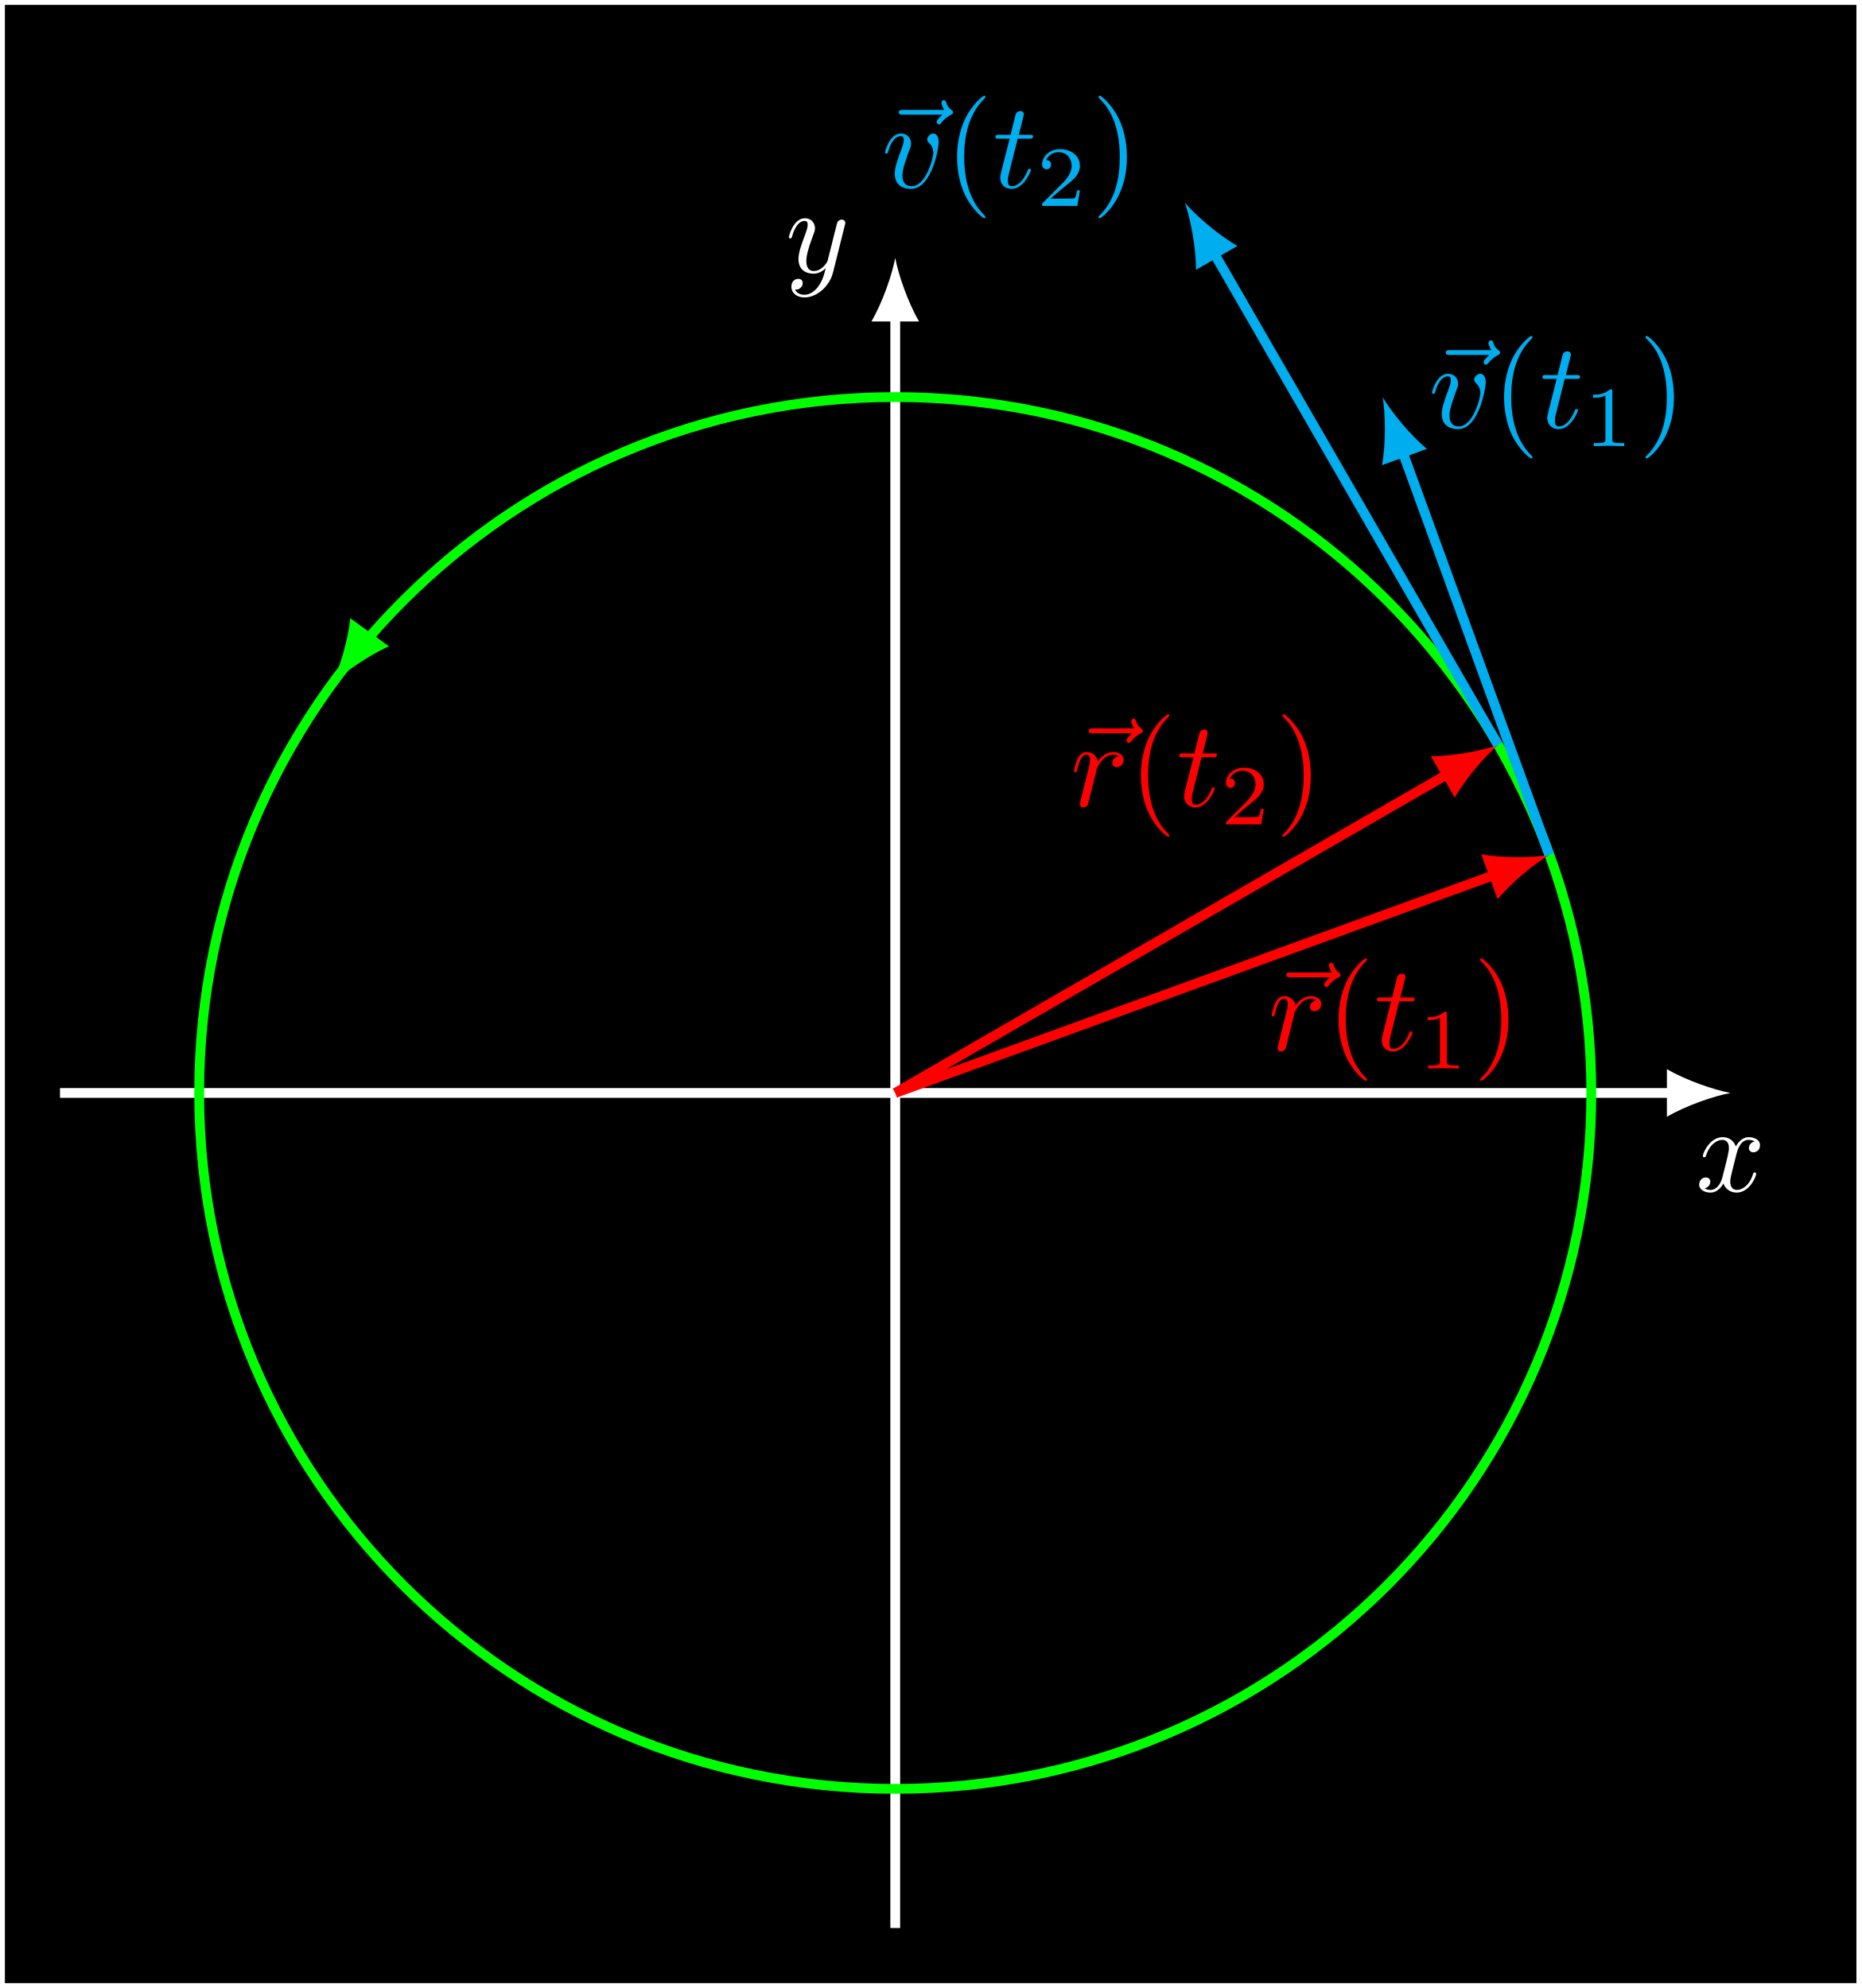
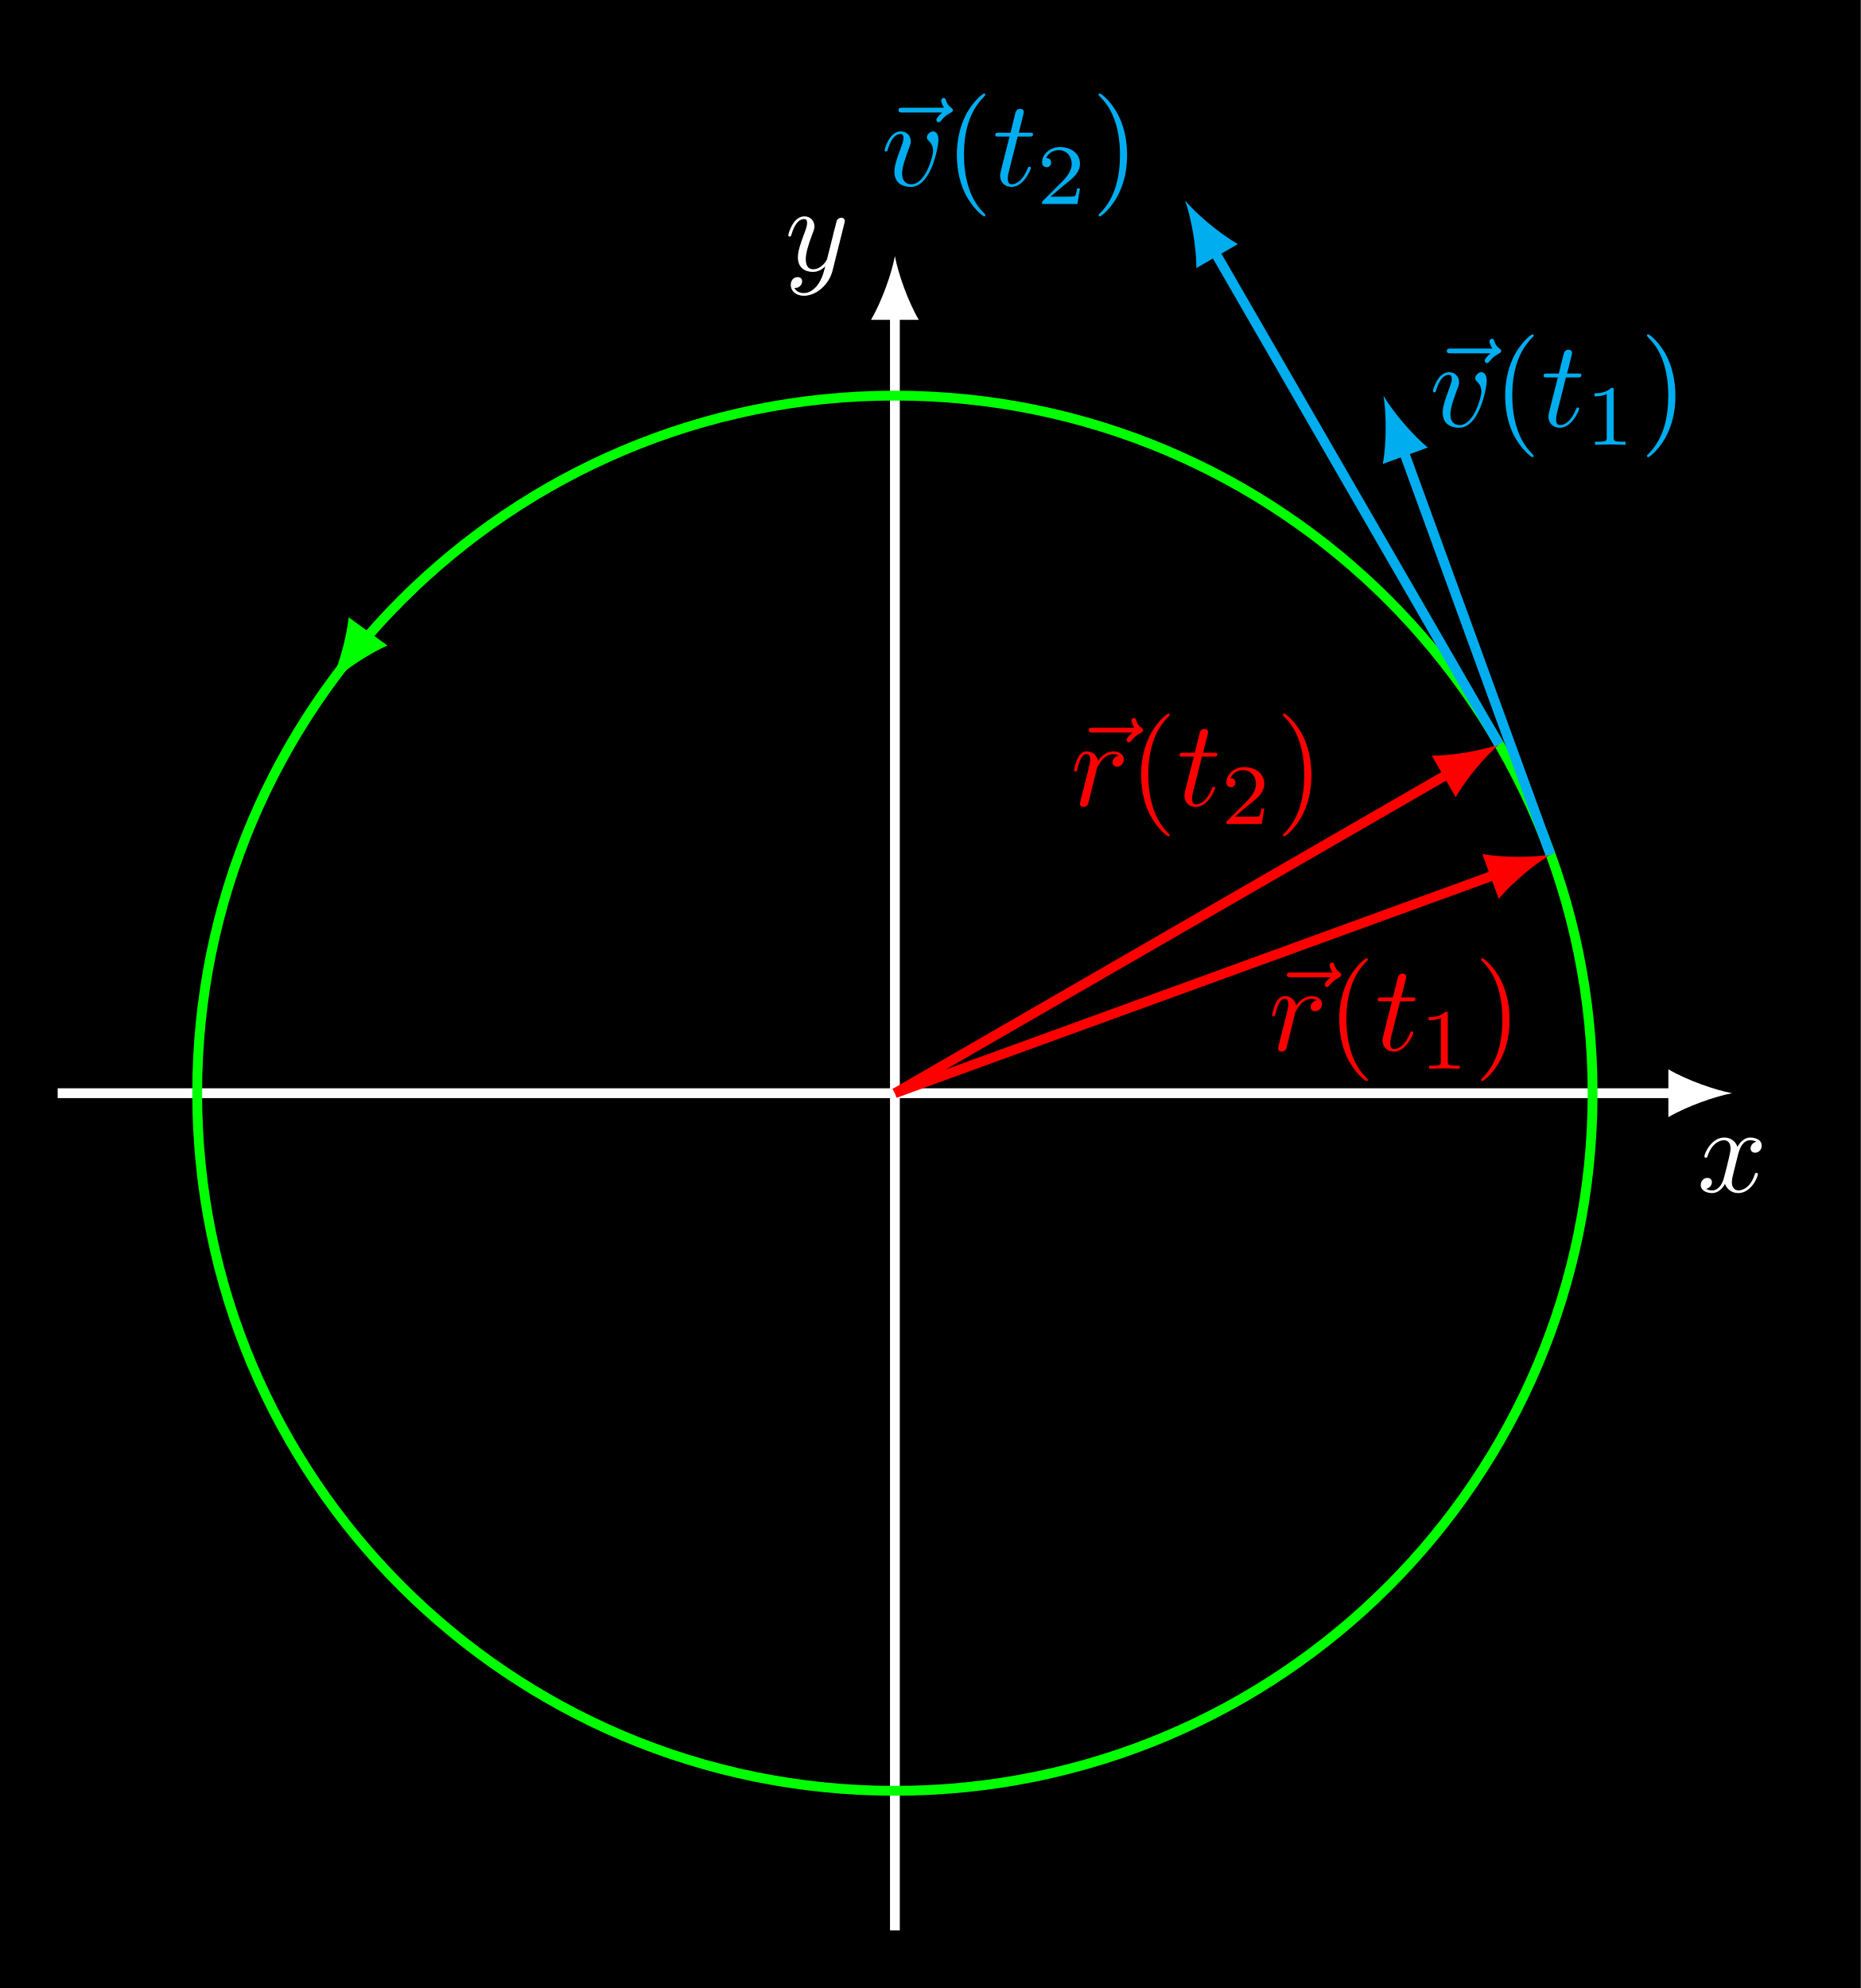
- <svg xmlns="http://www.w3.org/2000/svg" xmlns:xlink="http://www.w3.org/1999/xlink" width="151.606pt" height="161.962pt" viewBox="0 0 151.606 161.962" version="1.1">
+ <svg xmlns="http://www.w3.org/2000/svg" xmlns:xlink="http://www.w3.org/1999/xlink" width="151.207pt" height="161.564pt" viewBox="0 0 151.207 161.564" version="1.1">
  <defs>
    <g>
      <symbol overflow="visible" id="glyph0-0">
        <path style="stroke:none;" d="" />
      </symbol>
      <symbol overflow="visible" id="glyph0-1">
        <path style="stroke:none;" d="M 3.328 -3.016 C 3.391 -3.266 3.625 -4.188 4.312 -4.188 C 4.359 -4.188 4.609 -4.188 4.812 -4.062 C 4.531 -4 4.344 -3.766 4.344 -3.516 C 4.344 -3.359 4.453 -3.172 4.719 -3.172 C 4.938 -3.172 5.25 -3.344 5.25 -3.75 C 5.25 -4.266 4.672 -4.406 4.328 -4.406 C 3.75 -4.406 3.406 -3.875 3.281 -3.656 C 3.031 -4.312 2.5 -4.406 2.203 -4.406 C 1.172 -4.406 0.594 -3.125 0.594 -2.875 C 0.594 -2.766 0.703 -2.766 0.719 -2.766 C 0.797 -2.766 0.828 -2.797 0.844 -2.875 C 1.188 -3.938 1.844 -4.188 2.188 -4.188 C 2.375 -4.188 2.719 -4.094 2.719 -3.516 C 2.719 -3.203 2.547 -2.547 2.188 -1.141 C 2.031 -0.531 1.672 -0.109 1.234 -0.109 C 1.172 -0.109 0.953 -0.109 0.734 -0.234 C 0.984 -0.297 1.203 -0.5 1.203 -0.781 C 1.203 -1.047 0.984 -1.125 0.844 -1.125 C 0.531 -1.125 0.297 -0.875 0.297 -0.547 C 0.297 -0.094 0.781 0.109 1.219 0.109 C 1.891 0.109 2.25 -0.594 2.266 -0.641 C 2.391 -0.281 2.75 0.109 3.344 0.109 C 4.375 0.109 4.938 -1.172 4.938 -1.422 C 4.938 -1.531 4.859 -1.531 4.828 -1.531 C 4.734 -1.531 4.719 -1.484 4.688 -1.422 C 4.359 -0.344 3.688 -0.109 3.375 -0.109 C 2.984 -0.109 2.828 -0.422 2.828 -0.766 C 2.828 -0.984 2.875 -1.203 2.984 -1.641 Z M 3.328 -3.016 " />
      </symbol>
      <symbol overflow="visible" id="glyph0-2">
        <path style="stroke:none;" d="M 4.844 -3.797 C 4.891 -3.938 4.891 -3.953 4.891 -4.031 C 4.891 -4.203 4.75 -4.297 4.594 -4.297 C 4.5 -4.297 4.344 -4.234 4.25 -4.094 C 4.234 -4.031 4.141 -3.734 4.109 -3.547 C 4.031 -3.297 3.969 -3.016 3.906 -2.75 L 3.453 -0.953 C 3.422 -0.812 2.984 -0.109 2.328 -0.109 C 1.828 -0.109 1.719 -0.547 1.719 -0.922 C 1.719 -1.375 1.891 -2 2.219 -2.875 C 2.375 -3.281 2.422 -3.391 2.422 -3.594 C 2.422 -4.031 2.109 -4.406 1.609 -4.406 C 0.656 -4.406 0.297 -2.953 0.297 -2.875 C 0.297 -2.766 0.391 -2.766 0.406 -2.766 C 0.516 -2.766 0.516 -2.797 0.562 -2.953 C 0.844 -3.891 1.234 -4.188 1.578 -4.188 C 1.656 -4.188 1.828 -4.188 1.828 -3.875 C 1.828 -3.625 1.719 -3.359 1.656 -3.172 C 1.25 -2.109 1.078 -1.547 1.078 -1.078 C 1.078 -0.188 1.703 0.109 2.297 0.109 C 2.688 0.109 3.016 -0.062 3.297 -0.344 C 3.172 0.172 3.047 0.672 2.656 1.203 C 2.391 1.531 2.016 1.828 1.562 1.828 C 1.422 1.828 0.969 1.797 0.797 1.406 C 0.953 1.406 1.094 1.406 1.219 1.281 C 1.328 1.203 1.422 1.062 1.422 0.875 C 1.422 0.562 1.156 0.531 1.062 0.531 C 0.828 0.531 0.5 0.688 0.5 1.172 C 0.5 1.672 0.938 2.047 1.562 2.047 C 2.578 2.047 3.609 1.141 3.891 0.016 Z M 4.844 -3.797 " />
      </symbol>
      <symbol overflow="visible" id="glyph0-3">
        <path style="stroke:none;" d="M 5.359 -5.938 C 5.219 -5.797 4.891 -5.516 4.891 -5.344 C 4.891 -5.25 4.984 -5.141 5.078 -5.141 C 5.172 -5.141 5.219 -5.219 5.281 -5.281 C 5.391 -5.422 5.625 -5.703 6.062 -5.922 C 6.125 -5.969 6.234 -6.016 6.234 -6.125 C 6.234 -6.234 6.156 -6.281 6.094 -6.328 C 5.875 -6.484 5.766 -6.656 5.688 -6.891 C 5.656 -6.984 5.625 -7.125 5.484 -7.125 C 5.344 -7.125 5.281 -6.984 5.281 -6.906 C 5.281 -6.859 5.359 -6.547 5.516 -6.328 L 2.156 -6.328 C 2 -6.328 1.812 -6.328 1.812 -6.125 C 1.812 -5.938 2 -5.938 2.156 -5.938 Z M 5.359 -5.938 " />
      </symbol>
      <symbol overflow="visible" id="glyph0-4">
        <path style="stroke:none;" d="M 0.875 -0.594 C 0.844 -0.438 0.781 -0.203 0.781 -0.156 C 0.781 0.016 0.922 0.109 1.078 0.109 C 1.203 0.109 1.375 0.031 1.453 -0.172 C 1.469 -0.203 1.797 -1.562 1.844 -1.75 C 1.922 -2.078 2.109 -2.766 2.156 -3.047 C 2.203 -3.172 2.484 -3.641 2.719 -3.859 C 2.797 -3.922 3.094 -4.188 3.516 -4.188 C 3.781 -4.188 3.922 -4.062 3.938 -4.062 C 3.641 -4.016 3.422 -3.781 3.422 -3.516 C 3.422 -3.359 3.531 -3.172 3.797 -3.172 C 4.062 -3.172 4.344 -3.406 4.344 -3.766 C 4.344 -4.109 4.031 -4.406 3.516 -4.406 C 2.875 -4.406 2.438 -3.922 2.25 -3.641 C 2.156 -4.094 1.797 -4.406 1.328 -4.406 C 0.875 -4.406 0.688 -4.016 0.594 -3.844 C 0.422 -3.5 0.297 -2.906 0.297 -2.875 C 0.297 -2.766 0.391 -2.766 0.406 -2.766 C 0.516 -2.766 0.516 -2.781 0.578 -3 C 0.75 -3.703 0.953 -4.188 1.312 -4.188 C 1.469 -4.188 1.609 -4.109 1.609 -3.734 C 1.609 -3.516 1.578 -3.406 1.453 -2.891 Z M 0.875 -0.594 " />
      </symbol>
      <symbol overflow="visible" id="glyph0-5">
        <path style="stroke:none;" d="M 2.047 -3.984 L 2.984 -3.984 C 3.188 -3.984 3.297 -3.984 3.297 -4.188 C 3.297 -4.297 3.188 -4.297 3.016 -4.297 L 2.141 -4.297 C 2.5 -5.719 2.547 -5.906 2.547 -5.969 C 2.547 -6.141 2.422 -6.234 2.25 -6.234 C 2.219 -6.234 1.938 -6.234 1.859 -5.875 L 1.469 -4.297 L 0.531 -4.297 C 0.328 -4.297 0.234 -4.297 0.234 -4.109 C 0.234 -3.984 0.312 -3.984 0.516 -3.984 L 1.391 -3.984 C 0.672 -1.156 0.625 -0.984 0.625 -0.812 C 0.625 -0.266 1 0.109 1.547 0.109 C 2.562 0.109 3.125 -1.344 3.125 -1.422 C 3.125 -1.531 3.047 -1.531 3.016 -1.531 C 2.922 -1.531 2.906 -1.5 2.859 -1.391 C 2.438 -0.344 1.906 -0.109 1.562 -0.109 C 1.359 -0.109 1.25 -0.234 1.25 -0.562 C 1.25 -0.812 1.281 -0.875 1.312 -1.047 Z M 2.047 -3.984 " />
      </symbol>
      <symbol overflow="visible" id="glyph0-6">
        <path style="stroke:none;" d="M 4.672 -3.703 C 4.672 -4.25 4.406 -4.406 4.234 -4.406 C 3.984 -4.406 3.734 -4.141 3.734 -3.922 C 3.734 -3.797 3.781 -3.734 3.891 -3.625 C 4.109 -3.422 4.234 -3.172 4.234 -2.812 C 4.234 -2.391 3.625 -0.109 2.469 -0.109 C 1.953 -0.109 1.719 -0.453 1.719 -0.984 C 1.719 -1.531 2 -2.266 2.297 -3.094 C 2.375 -3.266 2.422 -3.406 2.422 -3.594 C 2.422 -4.031 2.109 -4.406 1.609 -4.406 C 0.672 -4.406 0.297 -2.953 0.297 -2.875 C 0.297 -2.766 0.391 -2.766 0.406 -2.766 C 0.516 -2.766 0.516 -2.797 0.562 -2.953 C 0.859 -3.953 1.281 -4.188 1.578 -4.188 C 1.656 -4.188 1.828 -4.188 1.828 -3.875 C 1.828 -3.625 1.719 -3.344 1.656 -3.172 C 1.219 -2.016 1.094 -1.562 1.094 -1.125 C 1.094 -0.047 1.969 0.109 2.422 0.109 C 4.094 0.109 4.672 -3.188 4.672 -3.703 Z M 4.672 -3.703 " />
      </symbol>
      <symbol overflow="visible" id="glyph1-0">
        <path style="stroke:none;" d="" />
      </symbol>
      <symbol overflow="visible" id="glyph1-1">
        <path style="stroke:none;" d="M 3.297 2.391 C 3.297 2.359 3.297 2.344 3.125 2.172 C 1.891 0.922 1.562 -0.969 1.562 -2.5 C 1.562 -4.234 1.938 -5.969 3.172 -7.203 C 3.297 -7.328 3.297 -7.344 3.297 -7.375 C 3.297 -7.453 3.266 -7.484 3.203 -7.484 C 3.094 -7.484 2.203 -6.797 1.609 -5.531 C 1.109 -4.438 0.984 -3.328 0.984 -2.5 C 0.984 -1.719 1.094 -0.516 1.641 0.625 C 2.25 1.844 3.094 2.5 3.203 2.5 C 3.266 2.5 3.297 2.469 3.297 2.391 Z M 3.297 2.391 " />
      </symbol>
      <symbol overflow="visible" id="glyph1-2">
        <path style="stroke:none;" d="M 2.875 -2.5 C 2.875 -3.266 2.766 -4.469 2.219 -5.609 C 1.625 -6.828 0.766 -7.484 0.672 -7.484 C 0.609 -7.484 0.562 -7.438 0.562 -7.375 C 0.562 -7.344 0.562 -7.328 0.75 -7.141 C 1.734 -6.156 2.297 -4.578 2.297 -2.5 C 2.297 -0.781 1.938 0.969 0.703 2.219 C 0.562 2.344 0.562 2.359 0.562 2.391 C 0.562 2.453 0.609 2.5 0.672 2.5 C 0.766 2.5 1.672 1.812 2.25 0.547 C 2.766 -0.547 2.875 -1.656 2.875 -2.5 Z M 2.875 -2.5 " />
      </symbol>
      <symbol overflow="visible" id="glyph2-0">
        <path style="stroke:none;" d="" />
      </symbol>
      <symbol overflow="visible" id="glyph2-1">
        <path style="stroke:none;" d="M 2.328 -4.438 C 2.328 -4.625 2.328 -4.625 2.125 -4.625 C 1.672 -4.188 1.047 -4.188 0.766 -4.188 L 0.766 -3.938 C 0.922 -3.938 1.391 -3.938 1.766 -4.125 L 1.766 -0.578 C 1.766 -0.344 1.766 -0.25 1.078 -0.25 L 0.812 -0.25 L 0.812 0 C 0.938 0 1.797 -0.031 2.047 -0.031 C 2.266 -0.031 3.141 0 3.297 0 L 3.297 -0.25 L 3.031 -0.25 C 2.328 -0.25 2.328 -0.344 2.328 -0.578 Z M 2.328 -4.438 " />
      </symbol>
      <symbol overflow="visible" id="glyph2-2">
        <path style="stroke:none;" d="M 3.516 -1.266 L 3.281 -1.266 C 3.266 -1.109 3.188 -0.703 3.094 -0.641 C 3.047 -0.594 2.516 -0.594 2.406 -0.594 L 1.125 -0.594 C 1.859 -1.234 2.109 -1.438 2.516 -1.766 C 3.031 -2.172 3.516 -2.609 3.516 -3.266 C 3.516 -4.109 2.781 -4.625 1.891 -4.625 C 1.031 -4.625 0.438 -4.016 0.438 -3.375 C 0.438 -3.031 0.734 -2.984 0.812 -2.984 C 0.969 -2.984 1.172 -3.109 1.172 -3.359 C 1.172 -3.484 1.125 -3.734 0.766 -3.734 C 0.984 -4.219 1.453 -4.375 1.781 -4.375 C 2.484 -4.375 2.844 -3.828 2.844 -3.266 C 2.844 -2.656 2.406 -2.188 2.188 -1.938 L 0.516 -0.266 C 0.438 -0.203 0.438 -0.188 0.438 0 L 3.312 0 Z M 3.516 -1.266 " />
      </symbol>
    </g>
    <clipPath id="clip1">
-       <path d="M 0 0 L 151.605 0 L 151.605 161.961 L 0 161.961 Z M 0 0 " />
+       <path d="M 0 0 L 151.207 0 L 151.207 161.562 L 0 161.562 Z M 0 0 " />
    </clipPath>
  </defs>
  <g id="surface1">
    <g clip-path="url(#clip1)" clip-rule="nonzero">
-       <path style="fill-rule:nonzero;fill:rgb(0%,0%,0%);fill-opacity:1;stroke-width:0.399;stroke-linecap:butt;stroke-linejoin:miter;stroke:rgb(100%,100%,100%);stroke-opacity:1;stroke-miterlimit:10;" d="M -72.719 -72.719 L -72.719 88.844 L 78.488 88.844 L 78.488 -72.719 Z M -72.719 -72.719 " transform="matrix(1,0,0,-1,72.918,89.043)" />
+       <path style=" stroke:none;fill-rule:nonzero;fill:rgb(0%,0%,0%);fill-opacity:1;" d="M 0 161.566 L 0 0 L 151.207 0 L 151.207 161.566 Z M 0 161.566 " />
    </g>
-     <path style="fill:none;stroke-width:0.797;stroke-linecap:butt;stroke-linejoin:miter;stroke:rgb(100%,100%,100%);stroke-opacity:1;stroke-miterlimit:10;" d="M -68.031 0 L 63.371 0 " transform="matrix(1,0,0,-1,72.918,89.043)" />
-     <path style=" stroke:none;fill-rule:nonzero;fill:rgb(100%,100%,100%);fill-opacity:1;" d="M 140.949 89.043 C 139.57 88.785 137.324 88.008 135.77 87.102 L 135.77 90.984 C 137.324 90.078 139.57 89.301 140.949 89.043 " />
+     <path style="fill:none;stroke-width:0.797;stroke-linecap:butt;stroke-linejoin:miter;stroke:rgb(100%,100%,100%);stroke-opacity:1;stroke-miterlimit:10;" d="M -68.031 0.001 L 63.371 0.001 " transform="matrix(1,0,0,-1,72.719,88.845)" />
+     <path style=" stroke:none;fill-rule:nonzero;fill:rgb(100%,100%,100%);fill-opacity:1;" d="M 140.75 88.844 C 139.371 88.586 137.125 87.809 135.57 86.902 L 135.57 90.789 C 137.125 89.883 139.371 89.105 140.75 88.844 " />
    <g style="fill:rgb(100%,100%,100%);fill-opacity:1;">
-       <use xlink:href="#glyph0-1" x="138.103" y="97.052" />
+       <use xlink:href="#glyph0-1" x="137.904" y="96.853" />
    </g>
-     <path style="fill:none;stroke-width:0.797;stroke-linecap:butt;stroke-linejoin:miter;stroke:rgb(100%,100%,100%);stroke-opacity:1;stroke-miterlimit:10;" d="M -0 -68.031 L -0 63.371 " transform="matrix(1,0,0,-1,72.918,89.043)" />
-     <path style=" stroke:none;fill-rule:nonzero;fill:rgb(100%,100%,100%);fill-opacity:1;" d="M 72.918 21.012 C 72.66 22.391 71.883 24.637 70.977 26.191 L 74.859 26.191 C 73.953 24.637 73.176 22.391 72.918 21.012 " />
+     <path style="fill:none;stroke-width:0.797;stroke-linecap:butt;stroke-linejoin:miter;stroke:rgb(100%,100%,100%);stroke-opacity:1;stroke-miterlimit:10;" d="M -0 -68.034 L -0 63.368 " transform="matrix(1,0,0,-1,72.719,88.845)" />
+     <path style=" stroke:none;fill-rule:nonzero;fill:rgb(100%,100%,100%);fill-opacity:1;" d="M 72.719 20.812 C 72.461 22.195 71.684 24.438 70.777 25.992 L 74.66 25.992 C 73.754 24.438 72.977 22.195 72.719 20.812 " />
    <g style="fill:rgb(100%,100%,100%);fill-opacity:1;">
-       <use xlink:href="#glyph0-2" x="63.958" y="22.187" />
+       <use xlink:href="#glyph0-2" x="63.758" y="21.99" />
    </g>
-     <path style="fill:none;stroke-width:0.797;stroke-linecap:butt;stroke-linejoin:miter;stroke:rgb(0%,100%,0%);stroke-opacity:1;stroke-miterlimit:10;" d="M 56.695 0 C 56.695 31.313 31.312 56.695 -0 56.695 C -31.313 56.695 -56.695 31.313 -56.695 0 C -56.695 -31.312 -31.313 -56.695 -0 -56.695 C 31.312 -56.695 56.695 -31.312 56.695 0 Z M 56.695 0 " transform="matrix(1,0,0,-1,72.918,89.043)" />
-     <path style=" stroke:none;fill-rule:nonzero;fill:rgb(0%,100%,0%);fill-opacity:1;" d="M 27.047 55.715 C 28.074 54.75 30.031 53.387 31.684 52.66 L 28.531 50.367 C 28.352 52.16 27.656 54.441 27.047 55.715 " />
-     <path style="fill:none;stroke-width:0.797;stroke-linecap:butt;stroke-linejoin:miter;stroke:rgb(100%,0%,0%);stroke-opacity:1;stroke-miterlimit:10;" d="M -0 0 L 48.887 17.793 " transform="matrix(1,0,0,-1,72.918,89.043)" />
-     <path style=" stroke:none;fill-rule:nonzero;fill:rgb(100%,0%,0%);fill-opacity:1;" d="M 126.191 69.652 C 124.805 69.883 122.426 69.918 120.652 69.598 L 121.984 73.254 C 123.137 71.867 124.98 70.367 126.191 69.652 " />
+     <path style="fill:none;stroke-width:0.797;stroke-linecap:butt;stroke-linejoin:miter;stroke:rgb(0%,100%,0%);stroke-opacity:1;stroke-miterlimit:10;" d="M 56.695 0.001 C 56.695 31.31 31.312 56.693 -0 56.693 C -31.313 56.693 -56.696 31.31 -56.696 0.001 C -56.696 -31.311 -31.313 -56.694 -0 -56.694 C 31.312 -56.694 56.695 -31.311 56.695 0.001 Z M 56.695 0.001 " transform="matrix(1,0,0,-1,72.719,88.845)" />
+     <path style=" stroke:none;fill-rule:nonzero;fill:rgb(0%,100%,0%);fill-opacity:1;" d="M 26.852 55.52 C 27.875 54.551 29.832 53.188 31.484 52.461 L 28.332 50.168 C 28.152 51.965 27.457 54.246 26.852 55.52 " />
+     <path style="fill:none;stroke-width:0.797;stroke-linecap:butt;stroke-linejoin:miter;stroke:rgb(100%,0%,0%);stroke-opacity:1;stroke-miterlimit:10;" d="M -0 0.001 L 48.886 17.794 " transform="matrix(1,0,0,-1,72.719,88.845)" />
+     <path style=" stroke:none;fill-rule:nonzero;fill:rgb(100%,0%,0%);fill-opacity:1;" d="M 125.992 69.453 C 124.605 69.684 122.227 69.723 120.453 69.402 L 121.785 73.055 C 122.938 71.672 124.781 70.172 125.992 69.453 " />
    <g style="fill:rgb(100%,0%,0%);fill-opacity:1;">
-       <use xlink:href="#glyph0-3" x="102.957" y="85.558" />
+       <use xlink:href="#glyph0-3" x="102.758" y="85.359" />
    </g>
    <g style="fill:rgb(100%,0%,0%);fill-opacity:1;">
-       <use xlink:href="#glyph0-4" x="103.276" y="85.558" />
+       <use xlink:href="#glyph0-4" x="103.077" y="85.359" />
    </g>
    <g style="fill:rgb(100%,0%,0%);fill-opacity:1;">
-       <use xlink:href="#glyph1-1" x="108.046" y="85.558" />
+       <use xlink:href="#glyph1-1" x="107.847" y="85.359" />
    </g>
    <g style="fill:rgb(100%,0%,0%);fill-opacity:1;">
-       <use xlink:href="#glyph0-5" x="111.92" y="85.558" />
+       <use xlink:href="#glyph0-5" x="111.721" y="85.359" />
    </g>
    <g style="fill:rgb(100%,0%,0%);fill-opacity:1;">
-       <use xlink:href="#glyph2-1" x="115.518" y="87.052" />
+       <use xlink:href="#glyph2-1" x="115.319" y="86.854" />
    </g>
    <g style="fill:rgb(100%,0%,0%);fill-opacity:1;">
-       <use xlink:href="#glyph1-2" x="119.987" y="85.558" />
+       <use xlink:href="#glyph1-2" x="119.788" y="85.359" />
    </g>
-     <path style="fill:none;stroke-width:0.797;stroke-linecap:butt;stroke-linejoin:miter;stroke:rgb(0%,67.839%,93.729%);stroke-opacity:1;stroke-miterlimit:10;" d="M 53.273 19.391 L 41.297 52.297 " transform="matrix(1,0,0,-1,72.918,89.043)" />
-     <path style=" stroke:none;fill-rule:nonzero;fill:rgb(0%,67.839%,93.729%);fill-opacity:1;" d="M 112.621 32.359 C 112.848 33.75 112.887 36.129 112.566 37.898 L 116.223 36.57 C 114.836 35.418 113.336 33.57 112.621 32.359 " />
+     <path style="fill:none;stroke-width:0.797;stroke-linecap:butt;stroke-linejoin:miter;stroke:rgb(0%,67.839%,93.729%);stroke-opacity:1;stroke-miterlimit:10;" d="M 53.273 19.392 L 41.297 52.294 " transform="matrix(1,0,0,-1,72.719,88.845)" />
+     <path style=" stroke:none;fill-rule:nonzero;fill:rgb(0%,67.839%,93.729%);fill-opacity:1;" d="M 112.422 32.164 C 112.648 33.551 112.688 35.93 112.367 37.703 L 116.023 36.371 C 114.637 35.219 113.137 33.375 112.422 32.164 " />
    <g style="fill:rgb(0%,67.839%,93.729%);fill-opacity:1;">
-       <use xlink:href="#glyph0-3" x="115.952" y="34.853" />
+       <use xlink:href="#glyph0-3" x="115.753" y="34.654" />
    </g>
    <g style="fill:rgb(0%,67.839%,93.729%);fill-opacity:1;">
-       <use xlink:href="#glyph0-6" x="116.341" y="34.853" />
+       <use xlink:href="#glyph0-6" x="116.142" y="34.654" />
    </g>
    <g style="fill:rgb(0%,67.839%,93.729%);fill-opacity:1;">
-       <use xlink:href="#glyph1-1" x="121.525" y="34.853" />
+       <use xlink:href="#glyph1-1" x="121.326" y="34.654" />
    </g>
    <g style="fill:rgb(0%,67.839%,93.729%);fill-opacity:1;">
-       <use xlink:href="#glyph0-5" x="125.4" y="34.853" />
+       <use xlink:href="#glyph0-5" x="125.2" y="34.654" />
    </g>
    <g style="fill:rgb(0%,67.839%,93.729%);fill-opacity:1;">
-       <use xlink:href="#glyph2-1" x="128.997" y="36.347" />
+       <use xlink:href="#glyph2-1" x="128.798" y="36.148" />
    </g>
    <g style="fill:rgb(0%,67.839%,93.729%);fill-opacity:1;">
-       <use xlink:href="#glyph1-2" x="133.467" y="34.853" />
+       <use xlink:href="#glyph1-2" x="133.267" y="34.654" />
    </g>
-     <path style="fill:none;stroke-width:0.797;stroke-linecap:butt;stroke-linejoin:miter;stroke:rgb(100%,0%,0%);stroke-opacity:1;stroke-miterlimit:10;" d="M -0 0 L 45.047 26.008 " transform="matrix(1,0,0,-1,72.918,89.043)" />
-     <path style=" stroke:none;fill-rule:nonzero;fill:rgb(100%,0%,0%);fill-opacity:1;" d="M 122.016 60.695 C 120.688 61.164 118.348 61.613 116.543 61.605 L 118.488 64.98 C 119.387 63.414 120.945 61.613 122.016 60.695 " />
+     <path style="fill:none;stroke-width:0.797;stroke-linecap:butt;stroke-linejoin:miter;stroke:rgb(100%,0%,0%);stroke-opacity:1;stroke-miterlimit:10;" d="M -0 0.001 L 45.047 26.009 " transform="matrix(1,0,0,-1,72.719,88.845)" />
+     <path style=" stroke:none;fill-rule:nonzero;fill:rgb(100%,0%,0%);fill-opacity:1;" d="M 121.816 60.5 C 120.488 60.965 118.148 61.418 116.344 61.41 L 118.289 64.785 C 119.188 63.219 120.746 61.418 121.816 60.5 " />
    <g style="fill:rgb(100%,0%,0%);fill-opacity:1;">
-       <use xlink:href="#glyph0-3" x="86.856" y="65.672" />
+       <use xlink:href="#glyph0-3" x="86.657" y="65.473" />
    </g>
    <g style="fill:rgb(100%,0%,0%);fill-opacity:1;">
-       <use xlink:href="#glyph0-4" x="87.175" y="65.672" />
+       <use xlink:href="#glyph0-4" x="86.976" y="65.473" />
    </g>
    <g style="fill:rgb(100%,0%,0%);fill-opacity:1;">
-       <use xlink:href="#glyph1-1" x="91.945" y="65.672" />
+       <use xlink:href="#glyph1-1" x="91.746" y="65.473" />
    </g>
    <g style="fill:rgb(100%,0%,0%);fill-opacity:1;">
-       <use xlink:href="#glyph0-5" x="95.82" y="65.672" />
+       <use xlink:href="#glyph0-5" x="95.62" y="65.473" />
    </g>
    <g style="fill:rgb(100%,0%,0%);fill-opacity:1;">
-       <use xlink:href="#glyph2-2" x="99.417" y="67.166" />
+       <use xlink:href="#glyph2-2" x="99.218" y="66.967" />
    </g>
    <g style="fill:rgb(100%,0%,0%);fill-opacity:1;">
-       <use xlink:href="#glyph1-2" x="103.887" y="65.672" />
+       <use xlink:href="#glyph1-2" x="103.687" y="65.473" />
    </g>
-     <path style="fill:none;stroke-width:0.797;stroke-linecap:butt;stroke-linejoin:miter;stroke:rgb(0%,67.839%,93.729%);stroke-opacity:1;stroke-miterlimit:10;" d="M 49.098 28.348 L 25.926 68.484 " transform="matrix(1,0,0,-1,72.918,89.043)" />
-     <path style=" stroke:none;fill-rule:nonzero;fill:rgb(0%,67.839%,93.729%);fill-opacity:1;" d="M 96.504 16.508 C 96.973 17.84 97.422 20.18 97.414 21.984 L 100.789 20.035 C 99.223 19.141 97.422 17.578 96.504 16.508 " />
+     <path style="fill:none;stroke-width:0.797;stroke-linecap:butt;stroke-linejoin:miter;stroke:rgb(0%,67.839%,93.729%);stroke-opacity:1;stroke-miterlimit:10;" d="M 49.097 28.345 L 25.926 68.486 " transform="matrix(1,0,0,-1,72.719,88.845)" />
+     <path style=" stroke:none;fill-rule:nonzero;fill:rgb(0%,67.839%,93.729%);fill-opacity:1;" d="M 96.305 16.309 C 96.773 17.641 97.223 19.98 97.215 21.785 L 100.59 19.836 C 99.023 18.941 97.223 17.379 96.305 16.309 " />
    <g style="fill:rgb(0%,67.839%,93.729%);fill-opacity:1;">
-       <use xlink:href="#glyph0-3" x="71.396" y="15.281" />
+       <use xlink:href="#glyph0-3" x="71.197" y="15.082" />
    </g>
    <g style="fill:rgb(0%,67.839%,93.729%);fill-opacity:1;">
-       <use xlink:href="#glyph0-6" x="71.785" y="15.281" />
+       <use xlink:href="#glyph0-6" x="71.586" y="15.082" />
    </g>
    <g style="fill:rgb(0%,67.839%,93.729%);fill-opacity:1;">
-       <use xlink:href="#glyph1-1" x="76.97" y="15.281" />
+       <use xlink:href="#glyph1-1" x="76.77" y="15.082" />
    </g>
    <g style="fill:rgb(0%,67.839%,93.729%);fill-opacity:1;">
-       <use xlink:href="#glyph0-5" x="80.844" y="15.281" />
+       <use xlink:href="#glyph0-5" x="80.645" y="15.082" />
    </g>
    <g style="fill:rgb(0%,67.839%,93.729%);fill-opacity:1;">
-       <use xlink:href="#glyph2-2" x="84.442" y="16.776" />
+       <use xlink:href="#glyph2-2" x="84.242" y="16.577" />
    </g>
    <g style="fill:rgb(0%,67.839%,93.729%);fill-opacity:1;">
-       <use xlink:href="#glyph1-2" x="88.911" y="15.281" />
+       <use xlink:href="#glyph1-2" x="88.712" y="15.082" />
    </g>
  </g>
</svg>
